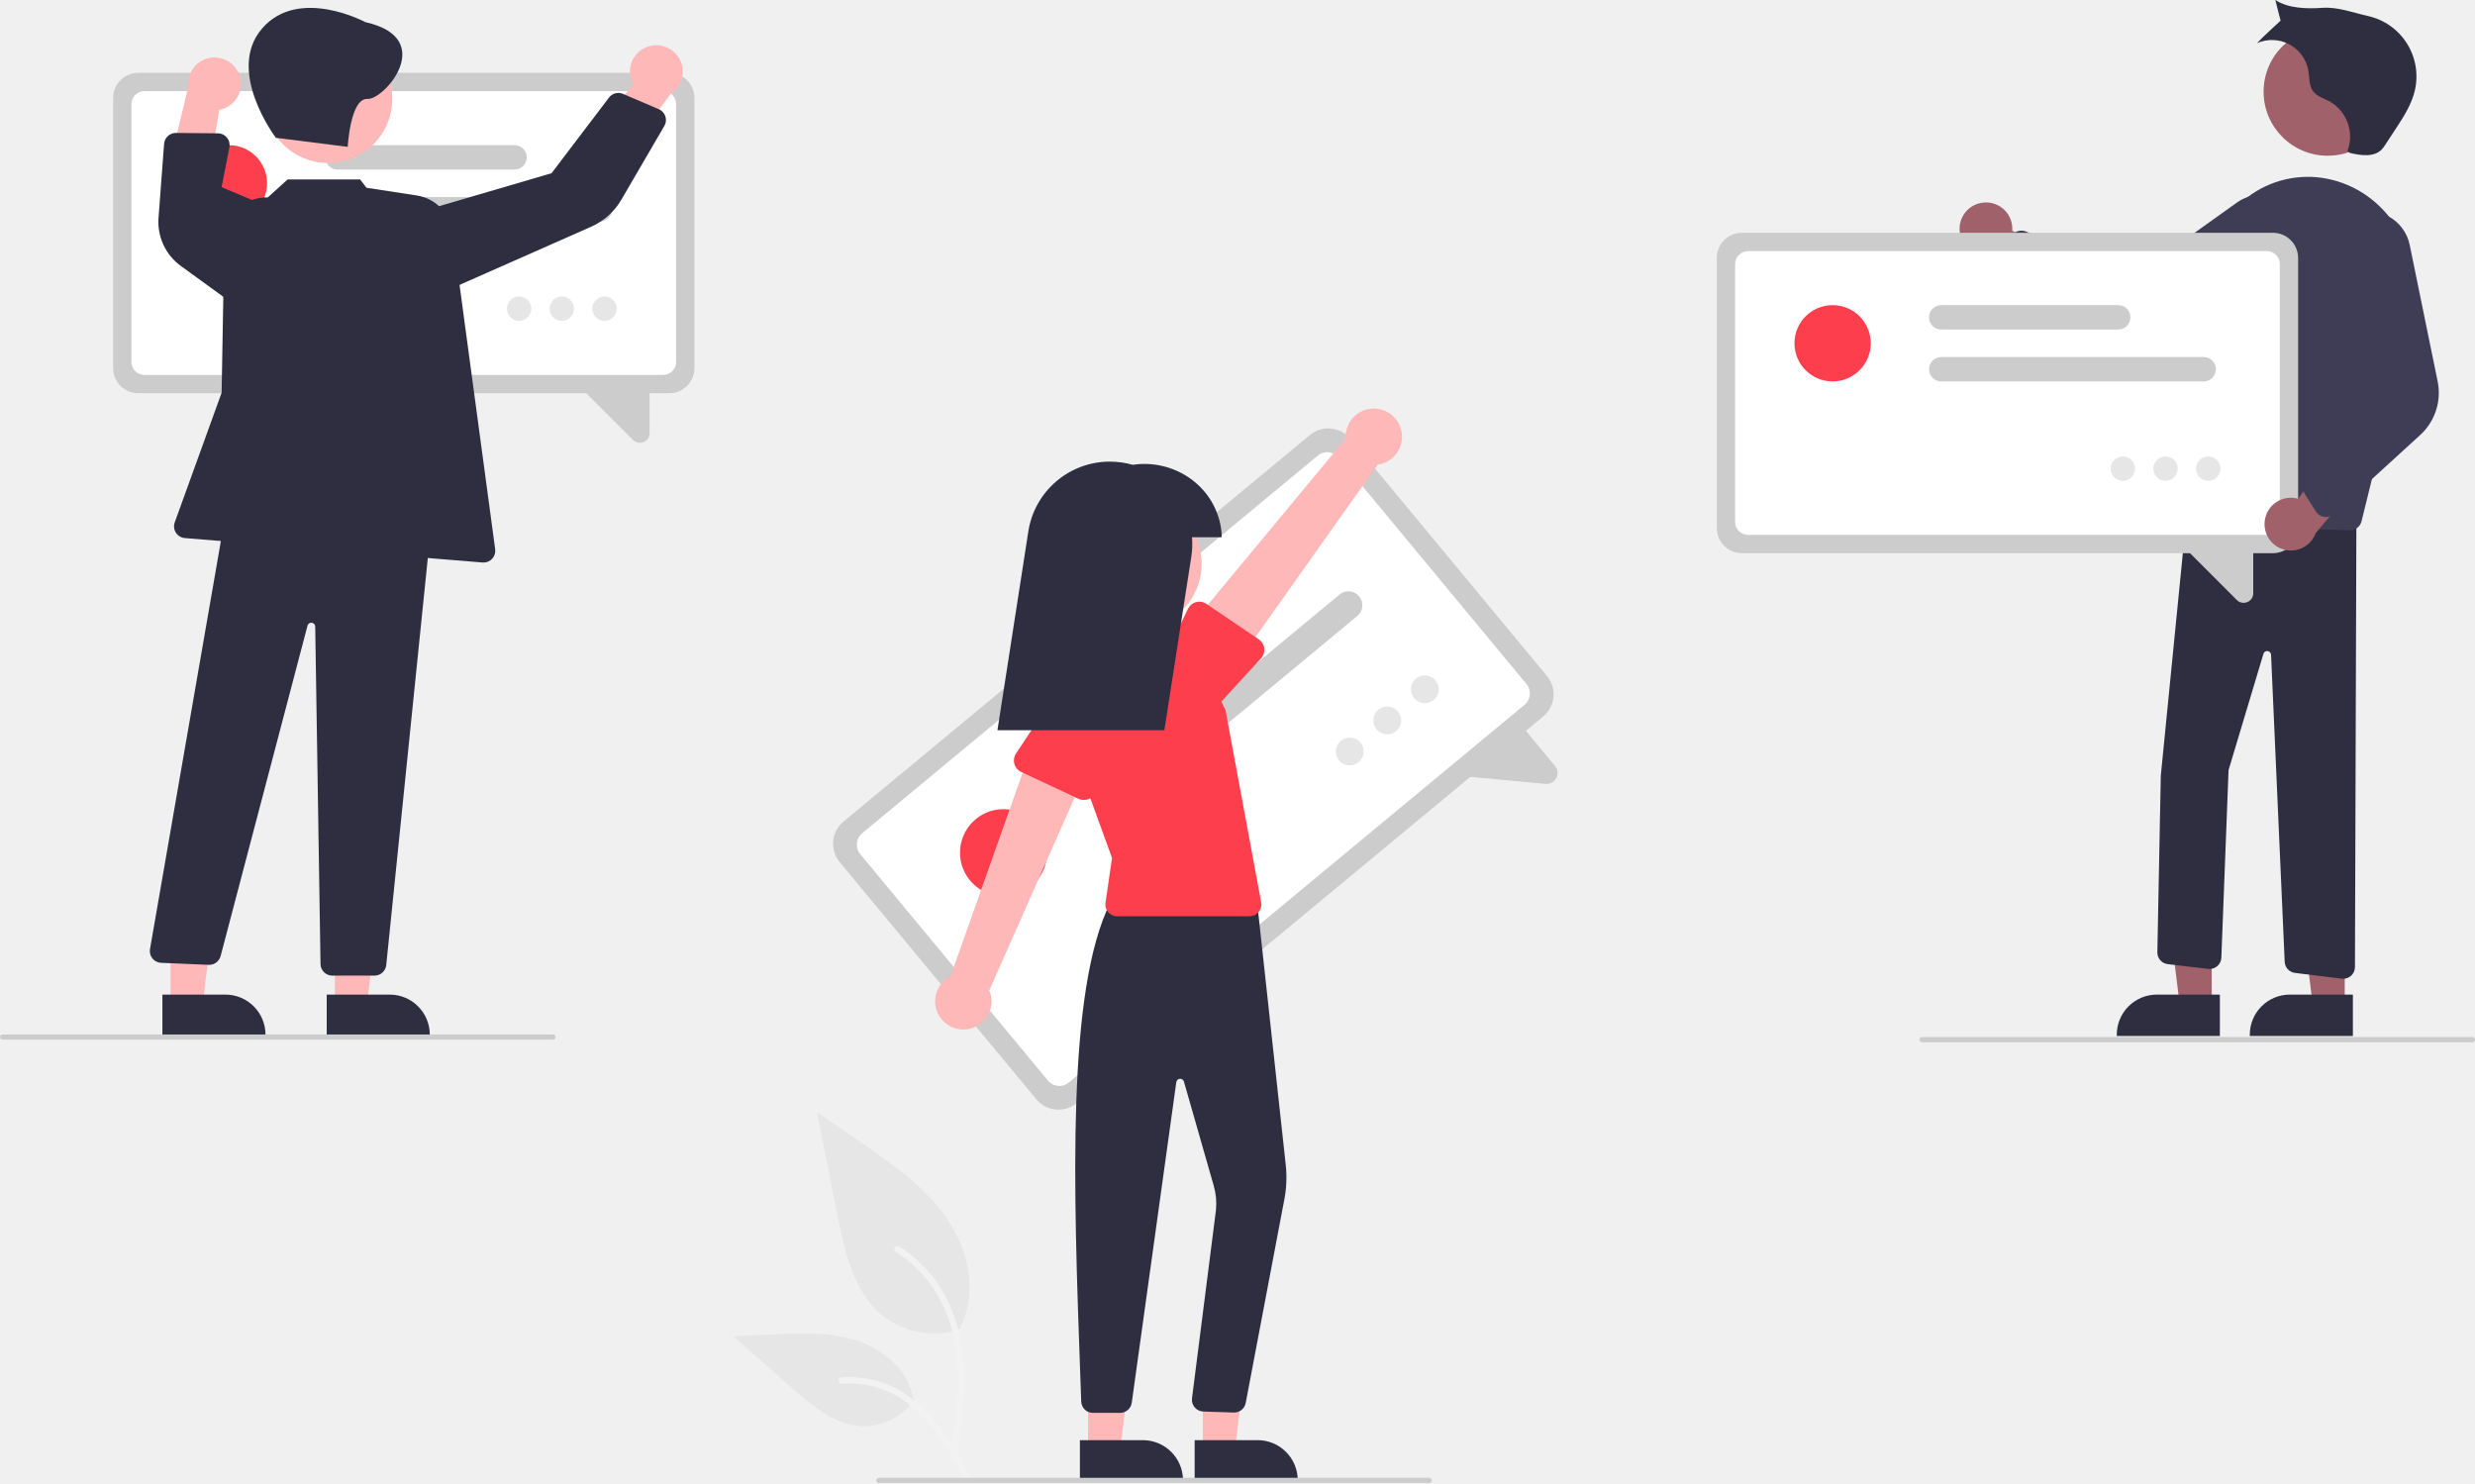
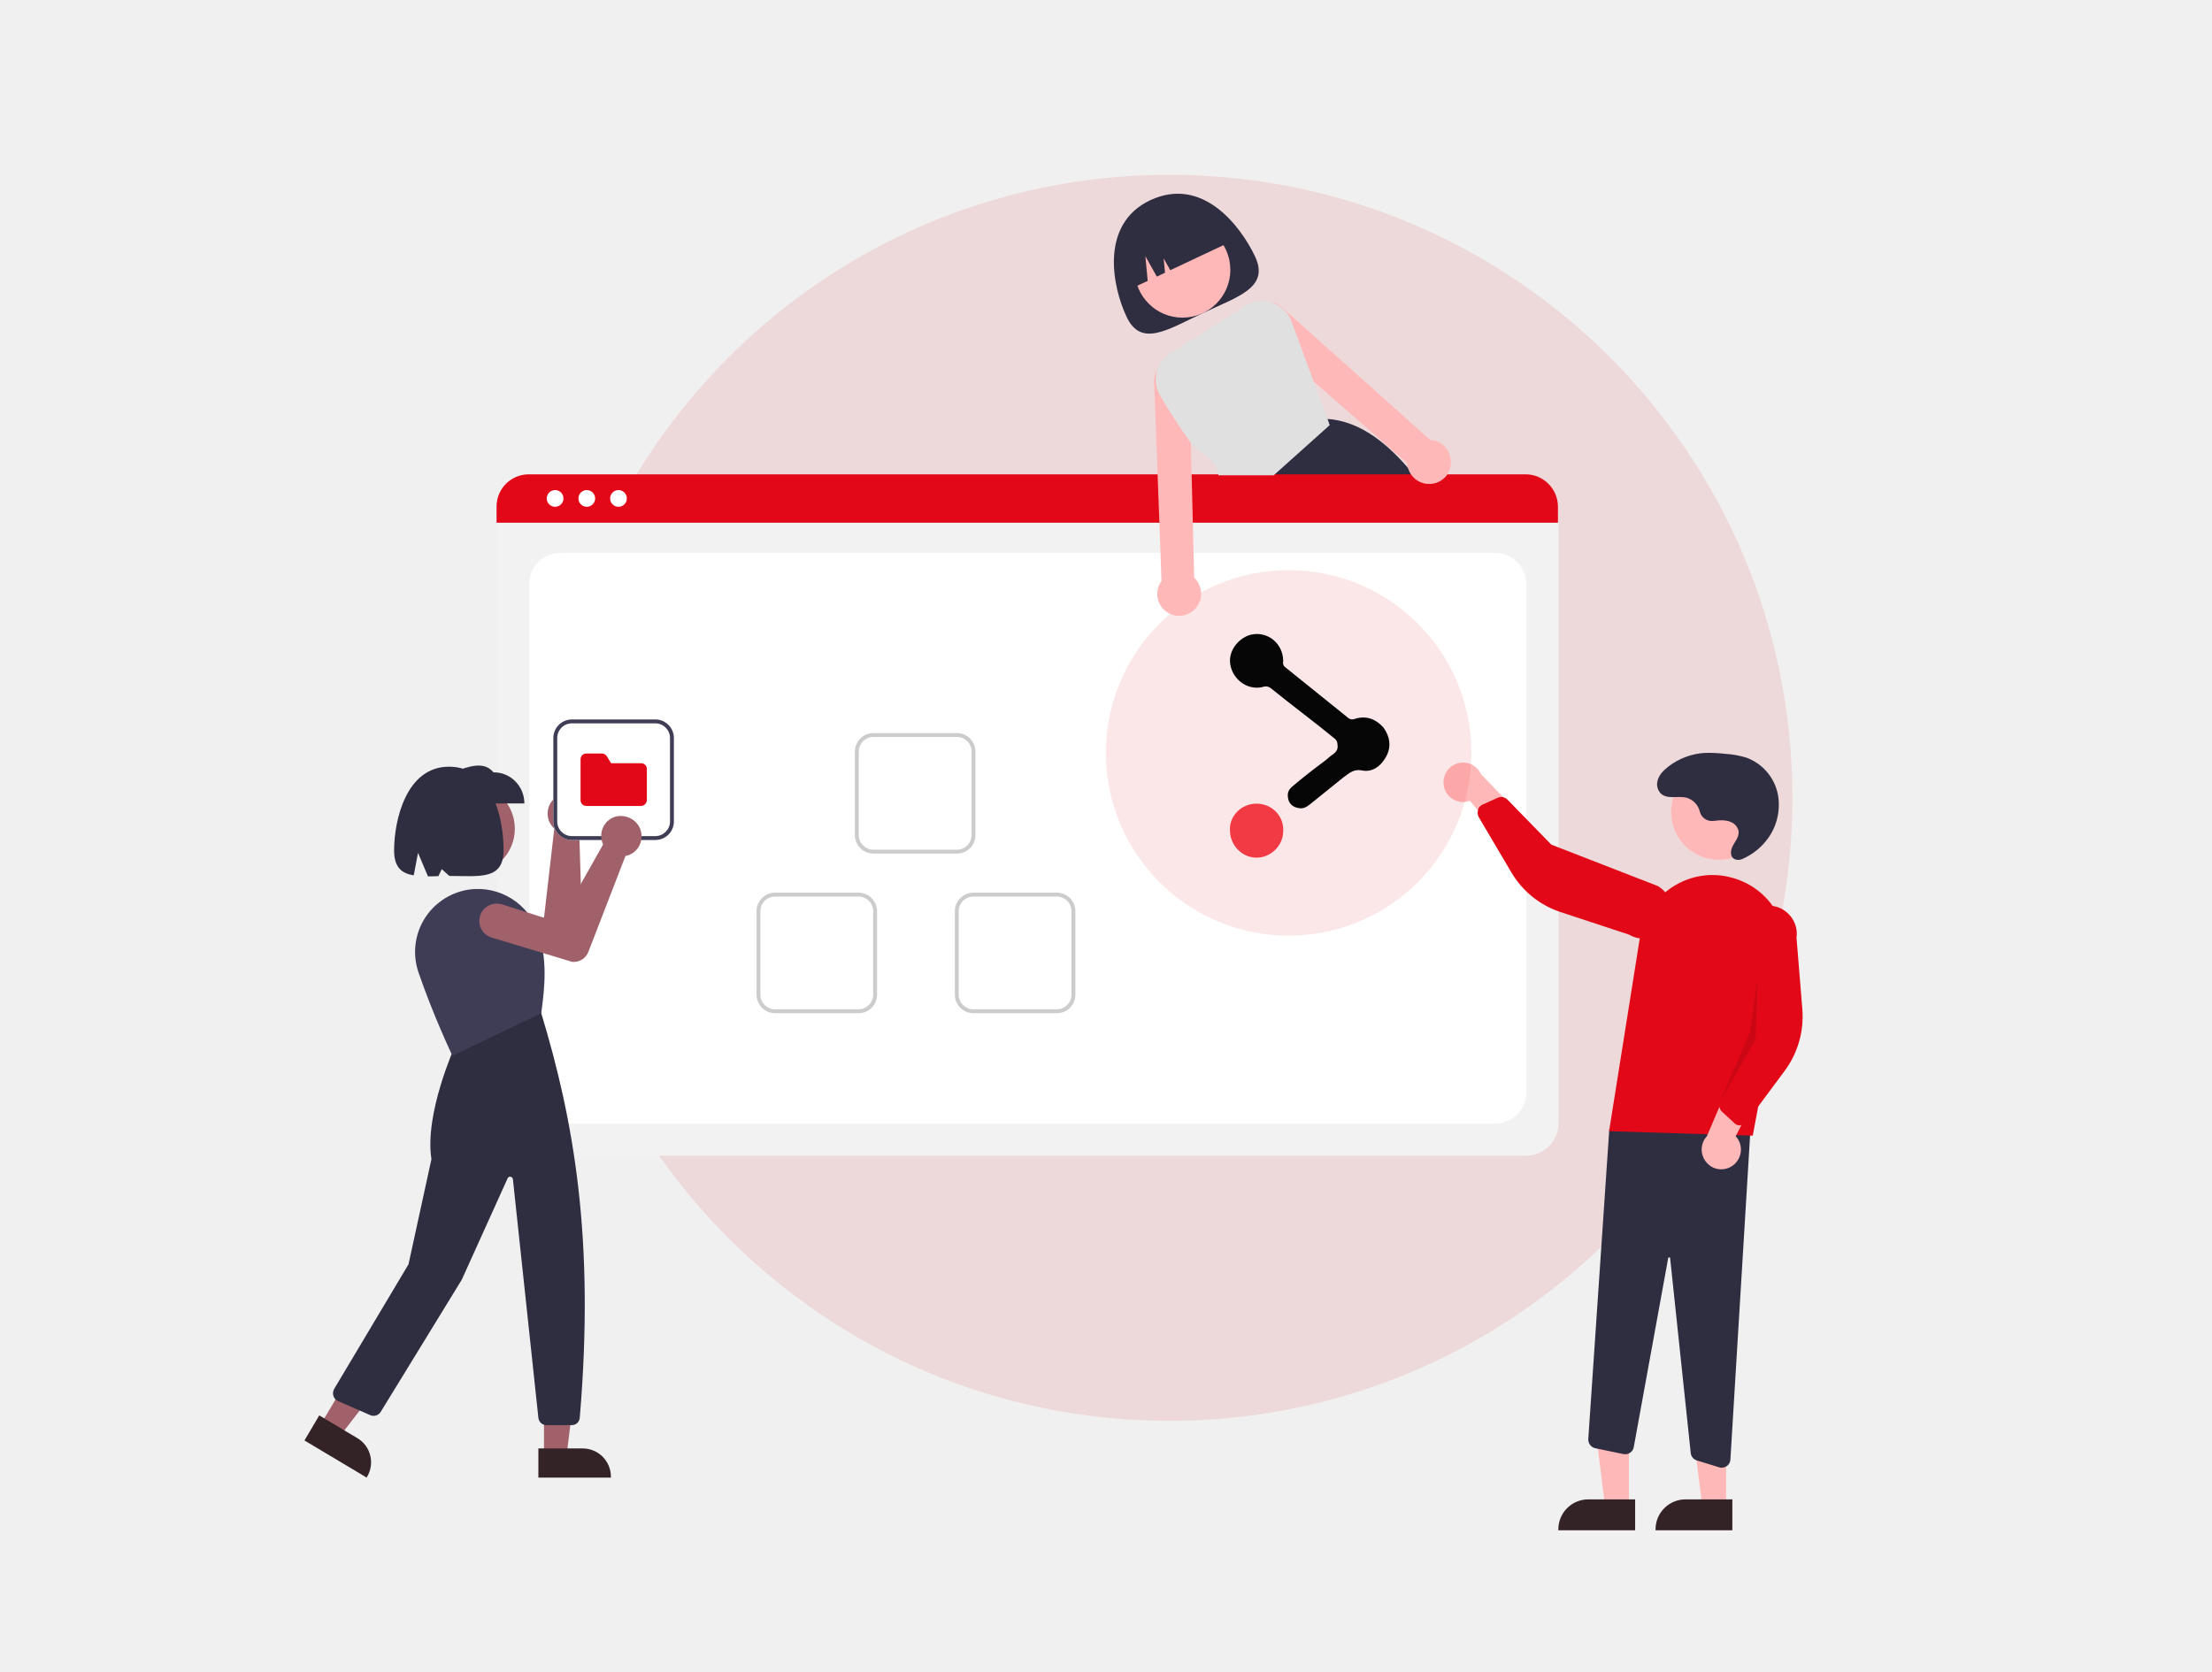
- <svg xmlns="http://www.w3.org/2000/svg" id="a953921f-4c4e-4323-8cfc-8a6ae54c37d9" data-name="Layer 1" width="949" height="568.653" viewBox="0 0 949 568.653">
-   <path d="M493.954,675.174a31.517,31.517,0,0,1-30.435-5.361c-10.66-8.947-14.002-23.687-16.721-37.336l-8.043-40.37,16.84,11.595c12.11,8.339,24.493,16.944,32.878,29.023s12.045,28.566,5.308,41.635" transform="translate(-125.5 -165.6736)" fill="#e6e6e6" />
-   <path d="M492.515,724.05c1.704-12.415,3.457-24.99,2.261-37.538-1.062-11.144-4.462-22.029-11.383-30.953a51.491,51.491,0,0,0-13.211-11.971c-1.321-.834-2.537,1.26-1.222,2.09a48.952,48.952,0,0,1,19.363,23.363c4.216,10.722,4.893,22.411,4.166,33.801-.439,6.888-1.37,13.731-2.309,20.565a1.254,1.254,0,0,0,.845,1.489,1.218,1.218,0,0,0,1.489-.845Z" transform="translate(-125.5 -165.6736)" fill="#f2f2f2" />
-   <path d="M476.098,702.081a23.201,23.201,0,0,1-20.215,10.433c-10.233-.486-18.764-7.628-26.444-14.408l-22.715-20.056,15.034-.719c10.811-.517,21.901-1,32.199,2.334s19.794,11.358,21.677,22.016" transform="translate(-125.5 -165.6736)" fill="#e6e6e6" />
-   <path d="M497.332,731.187c-8.204-14.516-17.719-30.648-34.722-35.805a38.746,38.746,0,0,0-14.604-1.508c-1.551.134-1.163,2.524.384,2.39a35.996,35.996,0,0,1,23.306,6.166c6.572,4.473,11.688,10.692,16.019,17.287,2.653,4.039,5.029,8.25,7.405,12.455.759,1.344,2.979.374,2.211-.986Z" transform="translate(-125.5 -165.6736)" fill="#f2f2f2" />
-   <path d="M717.213,440.397,538.36,588.632a11.027,11.027,0,0,1-15.508-1.452L447.457,496.211a11.027,11.027,0,0,1,1.452-15.508L627.761,332.469A11.027,11.027,0,0,1,643.27,333.92L718.665,424.889A11.027,11.027,0,0,1,717.213,440.397Z" transform="translate(-125.5 -165.6736)" fill="#ccc" />
-   <path d="M710.046,435.934,535.304,580.76a5.68,5.68,0,0,1-7.989-.748l-71.987-86.857a5.68,5.68,0,0,1,.748-7.989L630.817,340.34a5.68,5.68,0,0,1,7.989.748l71.987,86.857A5.68,5.68,0,0,1,710.046,435.934Z" transform="translate(-125.5 -165.6736)" fill="#fff" />
-   <path d="M718.101,466.25l-35.94-3.364,25.723-20.245,13.857,16.719a4.152,4.152,0,0,1,.482,4.661,4.279,4.279,0,0,1-1.051,1.302A4.16,4.16,0,0,1,718.101,466.25Z" transform="translate(-125.5 -165.6736)" fill="#ccc" />
-   <path d="M645.928,401.875l-88.399,73.265a5.34,5.34,0,1,1-6.815-8.223l88.399-73.265a5.34,5.34,0,1,1,6.815,8.223Z" transform="translate(-125.5 -165.6736)" fill="#ccc" />
-   <path d="M602.664,408.255l-59.618,49.411a5.34,5.34,0,1,1-6.815-8.223l59.618-49.411a5.34,5.34,0,0,1,6.815,8.223Z" transform="translate(-125.5 -165.6736)" fill="#ccc" />
-   <circle cx="384.787" cy="326.947" r="16.688" fill="#fd3f4d" />
-   <circle cx="517.532" cy="288.156" r="5.34" fill="#e6e6e6" />
-   <circle cx="531.923" cy="276.229" r="5.34" fill="#e6e6e6" />
-   <circle cx="546.313" cy="264.302" r="5.34" fill="#e6e6e6" />
-   <polygon points="461.198 556.214 473.458 556.213 479.29 508.925 461.196 508.926 461.198 556.214" fill="#ffb8b8" />
-   <path d="M583.571,717.885l24.144-.001h.001a15.386,15.386,0,0,1,15.386,15.386v.5l-39.531.001Z" transform="translate(-125.5 -165.6736)" fill="#2f2e41" />
-   <polygon points="417.198 556.214 429.458 556.213 435.29 508.925 417.196 508.926 417.198 556.214" fill="#ffb8b8" />
-   <path d="M539.571,717.885l24.144-.001h.001a15.386,15.386,0,0,1,15.386,15.386v.5l-39.531.001Z" transform="translate(-125.5 -165.6736)" fill="#2f2e41" />
-   <path d="M555.001,707.419h-.002l-10.426-.003a4.482,4.482,0,0,1-4.495-4.338l-.328-9.121c-2.635-72.94-5.361-148.364,11.517-182.265l.132-.267,55.88-2.022,11.219,102.911a44.621,44.621,0,0,1-.52,13.164L603.148,703.627a4.499,4.499,0,0,1-4.597,3.658l-11.71-.38a4.502,4.502,0,0,1-4.302-4.943l9.199-72.279a24.702,24.702,0,0,0-.835-9.284l-11.44-39.994a1.5,1.5,0,0,0-2.928.206L559.458,703.538A4.518,4.518,0,0,1,555.001,707.419Z" transform="translate(-125.5 -165.6736)" fill="#2f2e41" />
-   <circle cx="436.183" cy="216.281" r="24.561" fill="#ffb8b8" />
-   <path d="M604.66,517h-50.823a4.5,4.5,0,0,1-4.453-5.15l2.511-17.196-14.744-40.554a29.844,29.844,0,0,1,24.009-39.767h0a29.73,29.73,0,0,1,31.021,16.815l3.239,6.891L609.085,511.679a4.5,4.5,0,0,1-4.425,5.32Z" transform="translate(-125.5 -165.6736)" fill="#fd3f4d" />
-   <path d="M497.374,560.136a10.743,10.743,0,0,0,7.445-14.694l39.602-89.472-22.655-5.706L489.962,540.006a10.801,10.801,0,0,0,7.412,20.13Z" transform="translate(-125.5 -165.6736)" fill="#ffb8b8" />
-   <path d="M539.06,471.971l-22.033-10.314a4.817,4.817,0,0,1-1.974-7.022l13.39-20.223a13.377,13.377,0,0,1,24.198,11.413l-6.924,23.163a4.817,4.817,0,0,1-6.657,2.982Z" transform="translate(-125.5 -165.6736)" fill="#fd3f4d" />
-   <path d="M662.575,329.897a10.743,10.743,0,0,1-8.809,13.919L597.197,423.651,580.695,407.115l60.794-73.275a10.801,10.801,0,0,1,21.086-3.943Z" transform="translate(-125.5 -165.6736)" fill="#ffb8b8" />
-   <path d="M610.279,414.281a4.812,4.812,0,0,1-1.235,3.816l-16.349,17.809a13.377,13.377,0,0,1-22.195-14.939L581.012,399.109a4.817,4.817,0,0,1,7.042-1.9l20.142,13.643A4.811,4.811,0,0,1,610.279,414.281Z" transform="translate(-125.5 -165.6736)" fill="#fd3f4d" />
-   <path d="M593.955,371.674a25.26,25.26,0,0,0-.918-6.576c-3.957-14.622-18.565-23.399-33.225-21.196a31.7,31.7,0,0,0-8.769-1.228h0a31.621,31.621,0,0,0-31.246,26.767l-11.842,76.233h64l10.334-66.526a31.777,31.777,0,0,0,.269-7.474Z" transform="translate(-125.5 -165.6736)" fill="#2f2e41" />
-   <path d="M673.5,734.326h-211a1,1,0,1,1,0-2h211a1,1,0,0,1,0,2Z" transform="translate(-125.5 -165.6736)" fill="#ccc" />
-   <path d="M886.07,243.341a10.056,10.056,0,0,1,10.986,10.819l32.707,14.395-15.602,10.071-28.667-15.214a10.11,10.11,0,0,1,.576-20.071Z" transform="translate(-125.5 -165.6736)" fill="#a0616a" />
-   <circle cx="892.502" cy="35.15" r="24.561" fill="#a0616a" />
-   <polygon points="848.05 385.364 835.79 385.363 829.958 338.075 848.052 338.076 848.05 385.364" fill="#a0616a" />
-   <path d="M976.676,562.921l-39.531-.001v-.5a15.386,15.386,0,0,1,15.386-15.386h.001l24.144.001Z" transform="translate(-125.5 -165.6736)" fill="#2f2e41" />
-   <polygon points="899.05 385.364 886.79 385.363 880.958 338.075 899.052 338.076 899.05 385.364" fill="#a0616a" />
-   <path d="M1027.676,562.921l-39.531-.001v-.5a15.386,15.386,0,0,1,15.386-15.386h.001l24.144.001Z" transform="translate(-125.5 -165.6736)" fill="#2f2e41" />
-   <path d="M1023.969,540.966a4.507,4.507,0,0,1-.549-.034l-17.946-2.209a4.493,4.493,0,0,1-3.944-4.235L996.3,416.723a1.5,1.5,0,0,0-2.857-.554l-13.434,44.784L977.242,532.89a4.498,4.498,0,0,1-5.023,4.295l-15.541-1.829a4.485,4.485,0,0,1-3.973-4.557l1.319-67.714,10.529-106.292.47.018,64.022,2.468-.577,177.201a4.501,4.501,0,0,1-4.501,4.485Z" transform="translate(-125.5 -165.6736)" fill="#2f2e41" />
-   <path d="M1026.62,368.992c-.039,0-.078,0-.117-.001l-64.479-1.689a4.5,4.5,0,0,1-4.341-5.104l12.39-91.191a44.132,44.132,0,0,1,18.68-30.792,38.196,38.196,0,0,1,31.108-5.547c22.506,5.703,36.008,29.87,30.097,53.872l-18.968,77.029A4.526,4.526,0,0,1,1026.62,368.992Z" transform="translate(-125.5 -165.6736)" fill="#3f3d56" />
-   <path d="M942.03,296.578a21.822,21.822,0,0,1-11.964-3.555l-37.602-24.67a4.499,4.499,0,0,1-.799-6.856l5.665-5.98a4.484,4.484,0,0,1,4.932-1.087l42.002,16.726,38.909-27.786a16.155,16.155,0,1,1,16.446,27.678l-48.088,23.357A21.74,21.74,0,0,1,942.03,296.578Z" transform="translate(-125.5 -165.6736)" fill="#3f3d56" />
-   <path d="M1026.512,224.311c4.19.989,9.245,1.749,12.24-1.345a12.511,12.511,0,0,0,1.416-1.89l3.915-5.977c2.999-4.579,6.051-9.277,7.321-14.602a23.741,23.741,0,0,0-17.907-28.674c-5.846-1.309-11.566-3.561-17.542-3.15s-12.985.276-18-3c.313,1.46,2.003,7.913,2.003,7.913s-7.541,6.919-9.054,8.644a14.166,14.166,0,0,1,19.723,10.671c.428,2.626.177,5.538,1.737,7.693,1.484,2.05,4.145,2.768,6.382,3.952a15.563,15.563,0,0,1,6.847,19.045Z" transform="translate(-125.5 -165.6736)" fill="#2f2e41" />
-   <path d="M997.023,377.788H793.434a9.664,9.664,0,0,1-9.653-9.653V264.586a9.664,9.664,0,0,1,9.653-9.653H997.023a9.664,9.664,0,0,1,9.653,9.653V368.135A9.664,9.664,0,0,1,997.023,377.788Z" transform="translate(-125.5 -165.6736)" fill="#ccc" />
-   <path d="M994.683,370.768H795.774a4.978,4.978,0,0,1-4.973-4.973v-98.87a4.978,4.978,0,0,1,4.973-4.973H994.683a4.978,4.978,0,0,1,4.973,4.973v98.87A4.978,4.978,0,0,1,994.683,370.768Z" transform="translate(-125.5 -165.6736)" fill="#fff" />
-   <path d="M983.164,395.73l-22.37-22.37,28.68.725V393.117a3.639,3.639,0,0,1-2.282,3.415,3.75,3.75,0,0,1-1.438.291A3.646,3.646,0,0,1,983.164,395.73Z" transform="translate(-125.5 -165.6736)" fill="#ccc" />
-   <path d="M970.465,311.927H869.84a4.68,4.68,0,1,1,0-9.36H970.465a4.68,4.68,0,0,1,0,9.36Z" transform="translate(-125.5 -165.6736)" fill="#ccc" />
-   <path d="M937.703,292.036H869.84a4.68,4.68,0,1,1,0-9.36H937.703a4.68,4.68,0,1,1,0,9.36Z" transform="translate(-125.5 -165.6736)" fill="#ccc" />
-   <circle cx="702.686" cy="131.628" r="14.626" fill="#fd3f4d" />
-   <circle cx="813.955" cy="179.692" r="4.68" fill="#e6e6e6" />
-   <circle cx="830.336" cy="179.692" r="4.68" fill="#e6e6e6" />
-   <circle cx="846.716" cy="179.692" r="4.68" fill="#e6e6e6" />
-   <path d="M993.871,365.474a10.056,10.056,0,0,1,12.838-8.54l20.783-29.069,6.665,17.332-20.758,24.948a10.11,10.11,0,0,1-19.529-4.671Z" transform="translate(-125.5 -165.6736)" fill="#a0616a" />
-   <path d="M1017.678,363.906a4.536,4.536,0,0,1-.981-.025,4.489,4.489,0,0,1-3.205-2.06l-4.392-6.968a4.48,4.48,0,0,1,.168-5.048l26.602-36.553-17.291-44.576a16.07,16.07,0,0,1,8.813-20.739h0a16.154,16.154,0,0,1,22.073,11.656l10.728,52.373a21.884,21.884,0,0,1-6.651,20.454l-33.21,30.325A4.487,4.487,0,0,1,1017.678,363.906Z" transform="translate(-125.5 -165.6736)" fill="#3f3d56" />
-   <path d="M1073.5,565.326h-211a1,1,0,0,1,0-2h211a1,1,0,0,1,0,2Z" transform="translate(-125.5 -165.6736)" fill="#ccc" />
-   <path d="M382.118,316.45H178.528a9.664,9.664,0,0,1-9.653-9.653V203.247a9.664,9.664,0,0,1,9.653-9.653H382.118a9.664,9.664,0,0,1,9.653,9.653V306.797A9.664,9.664,0,0,1,382.118,316.45Z" transform="translate(-125.5 -165.6736)" fill="#ccc" />
-   <path d="M379.777,309.43H180.868a4.978,4.978,0,0,1-4.973-4.973v-98.87a4.978,4.978,0,0,1,4.973-4.973H379.777a4.978,4.978,0,0,1,4.973,4.973v98.87A4.978,4.978,0,0,1,379.777,309.43Z" transform="translate(-125.5 -165.6736)" fill="#fff" />
-   <path d="M368.258,334.392l-22.37-22.37,28.68.725v19.032a3.639,3.639,0,0,1-2.282,3.415,3.75,3.75,0,0,1-1.438.291A3.646,3.646,0,0,1,368.258,334.392Z" transform="translate(-125.5 -165.6736)" fill="#ccc" />
-   <path d="M355.559,250.588H254.934a4.68,4.68,0,1,1,0-9.36H355.559a4.68,4.68,0,0,1,0,9.36Z" transform="translate(-125.5 -165.6736)" fill="#ccc" />
-   <path d="M322.798,230.697H254.934a4.68,4.68,0,1,1,0-9.36h67.863a4.68,4.68,0,1,1,0,9.36Z" transform="translate(-125.5 -165.6736)" fill="#ccc" />
-   <circle cx="87.78" cy="70.289" r="14.626" fill="#fd3f4d" />
-   <circle cx="199.049" cy="118.353" r="4.68" fill="#e6e6e6" />
-   <circle cx="215.43" cy="118.353" r="4.68" fill="#e6e6e6" />
-   <circle cx="231.811" cy="118.353" r="4.68" fill="#e6e6e6" />
-   <path d="M373.674,183.645a10.056,10.056,0,0,0-5.31,14.476l-23.42,26.99,18.409,2.439,19.418-26.004A10.11,10.11,0,0,0,373.674,183.645Z" transform="translate(-125.5 -165.6736)" fill="#ffb8b8" />
-   <path d="M217.298,194.451a10.056,10.056,0,0,1-7.754,13.328l-5.828,35.256L190.088,230.42l7.624-31.546a10.11,10.11,0,0,1,19.586-4.423Z" transform="translate(-125.5 -165.6736)" fill="#ffb8b8" />
-   <polygon points="128.399 385.364 140.659 385.363 146.491 338.075 128.397 338.076 128.399 385.364" fill="#ffb8b8" />
-   <path d="M250.772,547.035l24.144-.001h.001a15.386,15.386,0,0,1,15.386,15.386v.5l-39.531.001Z" transform="translate(-125.5 -165.6736)" fill="#2f2e41" />
-   <polygon points="65.399 385.364 77.659 385.363 83.491 338.075 65.397 338.076 65.399 385.364" fill="#ffb8b8" />
-   <path d="M187.772,547.035l24.144-.001h.001a15.386,15.386,0,0,1,15.386,15.386v.5l-39.531.001Z" transform="translate(-125.5 -165.6736)" fill="#2f2e41" />
-   <circle cx="125.84" cy="37.947" r="24.561" fill="#ffb8b8" />
-   <path d="M248.396,535.328l-2.031-129.406a1.5,1.5,0,0,0-2.959-.324l-33.291,126.576a4.555,4.555,0,0,1-4.571,3.459l-18.29-.782a4.501,4.501,0,0,1-4.272-5.061l28.249-162.658.058-.459,78.682,3.723.513.023L273.611,535.599a4.519,4.519,0,0,1-4.487,4.166H252.895A4.518,4.518,0,0,1,248.396,535.328Z" transform="translate(-125.5 -165.6736)" fill="#2f2e41" />
-   <path d="M310.54,381.357l-114.178-9.37a4.499,4.499,0,0,1-3.864-6.015l17.981-49.712,1.035-59.003a16.181,16.181,0,0,1,16.667-15.891l7.593-6.883h27.82l2.422,3.176,19.357,2.975a16.272,16.272,0,0,1,13.58,13.833L315.368,376.272a4.501,4.501,0,0,1-4.454,5.101C310.79,381.373,310.665,381.368,310.54,381.357Z" transform="translate(-125.5 -165.6736)" fill="#2f2e41" />
-   <path d="M288.294,246.355l48.684-14.264L359.011,203.083a4.499,4.499,0,0,1,5.352-1.416l13.756,5.88a4.5,4.5,0,0,1,2.119,6.403l-16.466,28.256A25.197,25.197,0,0,1,352.119,252.629l-57.261,25.312Z" transform="translate(-125.5 -165.6736)" fill="#2f2e41" />
-   <path d="M194.893,267.691a20.865,20.865,0,0,1-8.604-18.575l2.136-28.308a4.512,4.512,0,0,1,4.488-4.161h.04l16.132.144a4.501,4.501,0,0,1,4.376,5.365l-2.993,15.271,21.36,9.025-17.987,34.993Z" transform="translate(-125.5 -165.6736)" fill="#2f2e41" />
-   <path d="M265.628,174.17s-25.685-13.83-39.685,2.492,5.334,41.848,5.334,41.848l27.548,3.474s1-18.726,7.559-18.363S293.313,180.355,265.628,174.17Z" transform="translate(-125.5 -165.6736)" fill="#2f2e41" />
-   <path d="M337.5,564.326h-211a1,1,0,0,1,0-2h211a1,1,0,0,1,0,2Z" transform="translate(-125.5 -165.6736)" fill="#ccc" />
+ <svg xmlns="http://www.w3.org/2000/svg" version="1.1" id="_x32_71e5882-3c8d-41ed-8a0a-1cb2b4d0cbc1" x="0px" y="0px" viewBox="0 0 1137.7 859.7" style="enable-background:new 0 0 1137.7 859.7;" xml:space="preserve">
+   <style type="text/css">
+ 	.st0{opacity:0.1;fill:#E20817;enable-background:new    ;}
+ 	.st1{fill:#2F2E41;}
+ 	.st2{fill:#FFB8B8;}
+ 	.st3{fill:#F2F2F2;}
+ 	.st4{fill:#FFFFFF;}
+ 	.st5{fill:#E20817;}
+ 	.st6{fill:#CCCCCC;}
+ 	.st7{fill:#332326;}
+ 	.st8{opacity:0.1;enable-background:new    ;}
+ 	.st9{fill:#E0E0E0;}
+ 	.st10{fill:#A0616A;}
+ 	.st11{fill:#3F3D56;}
+ 	.st12{fill:#060606;}
+ 	.st13{fill:#F23A44;}
+ </style>
+   <circle class="st0" cx="601.4" cy="410.4" r="320.5" />
+   <path class="st1" d="M645.5,131.9c7.5,16-8.4,20.5-26.7,29.1s-31.9,17.9-39.4,1.9s-13.6-47.7,12.2-59.9  C618.3,90.5,637.9,115.9,645.5,131.9z" />
+   <circle class="st2" cx="608.2" cy="138.8" r="24.6" />
+   <path class="st1" d="M729.9,247.7c-0.9-1.1-1.7-2.2-2.6-3.3c-1.1-1.4-2.2-2.7-3.4-4c-12.7-14.7-26.3-23.9-41.2-24.9h0l-0.2,0  l-29.7,29l-10.1,9.8l0.2,0.5l5.4,13.6h95.5C739.6,261.2,734.9,254.3,729.9,247.7z" />
+   <path class="st1" d="M581.5,148.6L581.5,148.6l8.8-4.1l-1.2-12.7l5.9,10.5l4.2-2l-0.7-7.4l3.4,6.1l31.2-14.7l0,0  c-6.1-13-21.6-18.6-34.6-12.5l-4.5,2.1C581,120.2,575.4,135.6,581.5,148.6z" />
+   <path class="st3" d="M785,594.5H272.2c-9.1,0-16.5-7.4-16.5-16.5V269.8c0-6.7,5.4-12.1,12.1-12.1h521.5c6.8,0,12.3,5.5,12.3,12.3  V578C801.5,587.1,794.1,594.5,785,594.5z" />
+   <path class="st4" d="M288.2,578H769c8.8,0,16-7.2,16-16V300.4c0-8.8-7.2-16-16-16H288.2c-8.8,0-16,7.2-16,16V562  C272.2,570.8,279.3,578,288.2,578z" />
+   <path class="st5" d="M801.3,268.9H255.4v-8.4c0-9.1,7.4-16.5,16.6-16.5h512.7c9.1,0,16.5,7.4,16.6,16.5V268.9z" />
+   <circle class="st4" cx="285.5" cy="256.4" r="4.3" />
+   <circle class="st4" cx="301.8" cy="256.4" r="4.3" />
+   <circle class="st4" cx="318.1" cy="256.4" r="4.3" />
+   <path class="st6" d="M543.6,521.2h-43c-5.2,0-9.5-4.3-9.5-9.5v-43c0-5.2,4.3-9.5,9.5-9.5h43c5.2,0,9.5,4.3,9.5,9.5v43  C553.1,517,548.8,521.2,543.6,521.2z M500.6,461.2c-4.1,0-7.5,3.4-7.5,7.5v43c0,4.1,3.4,7.5,7.5,7.5h43c4.1,0,7.5-3.4,7.5-7.5v-43  c0-4.1-3.4-7.5-7.5-7.5H500.6z" />
+   <path class="st6" d="M492.2,439.1h-43c-5.2,0-9.5-4.3-9.5-9.5v-43c0-5.2,4.3-9.5,9.5-9.5h43c5.2,0,9.5,4.3,9.5,9.5v43  C501.7,434.9,497.4,439.1,492.2,439.1z M449.2,379.1c-4.1,0-7.5,3.4-7.5,7.5v43c0,4.1,3.4,7.5,7.5,7.5h43c4.1,0,7.5-3.4,7.5-7.5v-43  c0-4.1-3.4-7.5-7.5-7.5H449.2z" />
+   <path class="st6" d="M441.6,521.2h-43c-5.2,0-9.5-4.3-9.5-9.5v-43c0-5.2,4.3-9.5,9.5-9.5h43c5.2,0,9.5,4.3,9.5,9.5v43  C451.1,517,446.8,521.2,441.6,521.2z M398.6,461.2c-4.1,0-7.5,3.4-7.5,7.5v43c0,4.1,3.4,7.5,7.5,7.5h43c4.1,0,7.5-3.4,7.5-7.5v-43  c0-4.1-3.4-7.5-7.5-7.5H398.6z" />
+   <polygon class="st2" points="837.8,775.3 825.6,775.3 819.7,728.1 837.8,728.1 " />
+   <path class="st7" d="M841,787.2l-39.5,0v-0.5c0-8.5,6.9-15.4,15.4-15.4c0,0,0,0,0,0h0l24.1,0L841,787.2z" />
+   <polygon class="st2" points="887.8,775.3 875.6,775.3 869.7,728.1 887.8,728.1 " />
+   <path class="st7" d="M891,787.2l-39.5,0v-0.5c0-8.5,6.9-15.4,15.4-15.4c0,0,0,0,0,0h0l24.1,0L891,787.2z" />
+   <path class="st1" d="M884.2,754.8l-11.4-3.5c-1.7-0.5-3-2-3.2-3.8L859,647.2c0-0.3-0.2-0.4-0.5-0.4c-0.3,0-0.5,0.2-0.5,0.4  l-17.7,97.2c-0.4,2.4-2.8,4.1-5.2,3.6c0,0-0.1,0-0.1,0l-14.5-3c-2.2-0.5-3.7-2.5-3.6-4.7L827.7,581l73.1-7.9L890,750.8  c-0.1,2.4-2.1,4.2-4.5,4.2C885,755,884.6,755,884.2,754.8z" />
+   <circle class="st2" cx="884.1" cy="417.7" r="24.6" />
+   <path class="st5" d="M827.6,581.9l15.9-99.9c3.3-20.6,22.7-34.7,43.3-31.4c1.6,0.3,3.1,0.6,4.7,1.1l0,0  c18.7,5.4,30.2,24.1,26.6,43.3l-16.6,89.2L827.6,581.9z" />
+   <path class="st2" d="M890.9,599.8c4.6-3.1,5.9-9.3,2.9-13.9c-0.3-0.5-0.7-1-1.1-1.4l16.4-31.8l-18.5,2l-12.7,29.8  c-3.8,4.1-3.5,10.5,0.6,14.3C881.8,602,887,602.4,890.9,599.8L890.9,599.8z" />
+   <path class="st5" d="M894.4,578.9c-0.9-0.1-1.8-0.5-2.4-1.2l-6.3-5.8c-1.4-1.3-1.8-3.3-1.1-5.1l12.5-29.7l-1.8-58.7  c1.1-7.9,8.4-13.5,16.3-12.4c7.9,1.1,13.5,8.4,12.4,16.3c0,0,0,0,0,0l3,36.9c0.9,11.2-2.3,22.4-8.9,31.4l-19.6,26.4  c-0.8,1-1.9,1.7-3.2,1.8C895.1,578.9,894.7,578.9,894.4,578.9z" />
+   <path class="st2" d="M742.6,404.3c1,5.5,6.3,9.1,11.7,8.1c0.6-0.1,1.2-0.3,1.7-0.5l22.8,27.5l5.4-17.8l-22.5-23.4  c-2.3-5.1-8.3-7.3-13.4-5C744.1,395.1,741.8,399.7,742.6,404.3z" />
+   <path class="st5" d="M760.5,415.7c0.5-0.8,1.2-1.4,2-1.8l7.8-3.5c1.7-0.8,3.8-0.4,5.1,1l22.5,23.1l54.8,21.3  c6.9,4.1,9.2,13,5.1,19.9s-13,9.2-19.9,5.1c0,0,0,0,0,0l-35.2-11.6c-10.7-3.5-19.7-10.8-25.4-20.5l-16.7-28.3  c-0.6-1.1-0.8-2.4-0.4-3.6C760.2,416.3,760.4,416,760.5,415.7z" />
+   <polygon class="st8" points="904,502.8 903,534.8 884.6,566.9 900,531.2 " />
+   <path class="st1" d="M881.3,422.3c-3.2,0.4-6.2-1.6-7-4.7c-0.8-3.5-3.5-6.3-7-7.3c-4.5-1-10,1.1-13.3-2.3c-1.4-1.6-2-3.8-1.6-5.8  c0.6-3.3,3-5.8,5.6-7.8c5.4-4.2,12-6.7,18.9-7.1c3.5-0.1,7.1,0.1,10.6,0.5c3.7,0.2,7.3,0.9,10.9,2c8.2,3.1,14.2,10.1,16,18.7  c1.6,8.5-0.6,17.4-6.1,24.1c-3.2,4-7.4,7.2-12.2,9.3c-1.1,0.5-2.4,0.6-3.6,0.2c-3-1.2-2.5-4.8-1.1-7.3c1.4-2.6,3.7-5.1,2.5-8.3  c-0.6-1.5-1.7-2.7-3.1-3.4C887.8,421.6,884.5,421.9,881.3,422.3L881.3,422.3z" />
+   <circle class="st0" cx="662.8" cy="387.3" r="94" />
+   <path class="st2" d="M744.5,231.6c-1.6-2.6-4.2-4.5-7.2-5.1c-0.5-0.1-1.1-0.2-1.7-0.2l-76.2-68.1c-1.5-1.5-3.5-2.5-5.6-2.7  c-0.4,0-0.8-0.1-1.3,0c-5,0.2-8.9,4.5-8.6,9.5c0.1,2.3,1.1,4.4,2.7,6l29.2,25.4l47.9,41.8c0,0.8,0.2,1.6,0.4,2.3  c1.2,4.5,5,7.9,9.7,8.4c2.1,0.2,4.2-0.1,6.1-1c1.5-0.7,2.8-1.7,3.9-3c0.1-0.1,0.2-0.2,0.3-0.4C746.8,240.7,747,235.6,744.5,231.6  L744.5,231.6z" />
+   <path class="st2" d="M614.2,297.2l-0.7-28.9l-0.6-23.9l-0.4-16.8l-0.8-32.7c-0.5-5-4.9-8.6-9.8-8.2c-2.3,0.2-4.4,1.3-5.9,2.9  c-0.3,0.3-0.5,0.6-0.8,1c-1.2,1.8-1.8,3.9-1.6,6.1l1.8,47.7l0.9,24l1.1,30.5c-0.3,0.4-0.6,0.9-0.9,1.4c-1.4,2.7-1.7,5.9-0.7,8.8  c2,5.9,8.4,9.1,14.3,7.1c0.4-0.1,0.8-0.3,1.2-0.5c5.6-2.7,8.1-9.4,5.4-15C616.2,299.4,615.3,298.2,614.2,297.2L614.2,297.2z" />
+   <path class="st9" d="M682.8,215.5l-7.1-19.1l-11.4-31c-1.7-4.6-5.3-8.1-10-9.7c-0.2-0.1-0.4-0.1-0.5-0.2c-4.5-1.4-9.3-0.7-13.2,1.8  L602,181.7c-7.3,4.6-9.7,14.3-5.3,21.8c4.8,8.3,10.1,16.4,15.7,24.2c4.5,6.1,12.9,6.8,14.3,16.8h28.4l28.8-25.8L682.8,215.5z" />
+   <circle class="st10" cx="241.6" cy="426.3" r="23.2" />
+   <path class="st10" d="M298.5,410.4c0.2,0.2,0.4,0.4,0.7,0.6c4.2,3.9,4.4,10.5,0.4,14.7c-0.3,0.3-0.6,0.6-0.9,0.8  c-0.3,0.2-0.5,0.4-0.8,0.6l1.6,52.9c0.1,3.6-2.2,6.8-5.5,7.9l-0.1,0l-43,4.6c-4.9,0.5-9.3-3-9.8-7.9c-0.5-4.9,3-9.3,7.9-9.8  c0.1,0,0.1,0,0.2,0l30.6-2.7l5.3-45.9c-0.3-0.3-0.7-0.6-1-1c-3.7-4.4-3.1-10.9,1.2-14.6C289.2,407.4,294.7,407.3,298.5,410.4  L298.5,410.4z" />
+   <polygon class="st10" points="279.8,748.8 291.4,748.8 296.9,704.2 279.8,704.2 " />
+   <path class="st7" d="M276.9,745.1l22.8,0h0c8,0,14.5,6.5,14.5,14.5c0,0,0,0,0,0v0.5l-37.3,0L276.9,745.1z" />
+   <polygon class="st10" points="164.9,732.8 174.8,738.8 202.3,703.2 187.7,694.5 " />
+   <path class="st7" d="M164.2,728.1l19.6,11.7l0,0c6.9,4.1,9.1,13,5,19.9c0,0,0,0,0,0l-0.2,0.4l-32-19.1L164.2,728.1z" />
+   <path class="st1" d="M294.1,733.1h-13c-2.2,0-4-1.6-4.2-3.8l-13.1-122.7c-0.1-0.8-0.8-1.3-1.6-1.3c-0.5,0.1-0.9,0.4-1.1,0.8  l-23.6,52.2l-41.7,68c-1.1,1.8-3.4,2.5-5.3,1.7l-16.7-7.3c-2.1-0.9-3.1-3.5-2.2-5.6c0.1-0.2,0.2-0.3,0.2-0.5l38.3-64.2l11.8-54.1  c-3.7-23.5,12.2-58.3,12.3-58.7l0.1-0.2l43.7-17.1l0.2,0.3c17.2,56.5,27.7,117.3,20,208.6C298.1,731.4,296.3,733.1,294.1,733.1z" />
+   <path class="st11" d="M232.7,543.1l-0.2-0.4c-0.1-0.2-9.8-20.7-17.3-42.6c-2.9-8.6-2.1-17.9,2.2-25.9c4.4-8,11.9-13.8,20.8-16l0,0  c15.7-3.8,31.9,4.6,37.9,19.6c5.9,14.8,4,30.7,2.3,43.2l0,0.2l-0.2,0.1L232.7,543.1z" />
+   <path class="st1" d="M269.7,413.3H233v-16c8.1-3.2,16-5.9,20.8,0C262.6,397.2,269.7,404.4,269.7,413.3L269.7,413.3z" />
+   <path class="st1" d="M230.9,394.4c-22,0-28.2,27.6-28.2,43.1c0,8.7,3.9,11.8,10.1,12.8l2.2-11.6l5.1,12.1c1.7,0,3.6,0,5.4-0.1  l1.7-3.6l3.9,3.5c15.4,0,27.9,2.3,27.9-13.2C259.1,422,253.7,394.4,230.9,394.4z" />
+   <path class="st4" d="M337.1,432.1h-43c-5.2,0-9.5-4.3-9.5-9.5v-43c0-5.2,4.3-9.5,9.5-9.5h43c5.2,0,9.5,4.3,9.5,9.5v43  C346.6,427.9,342.3,432.1,337.1,432.1z" />
+   <path class="st11" d="M337.1,432.1h-43c-5.2,0-9.5-4.3-9.5-9.5v-43c0-5.2,4.3-9.5,9.5-9.5h43c5.2,0,9.5,4.3,9.5,9.5v43  C346.6,427.9,342.3,432.1,337.1,432.1z M294.1,372.1c-4.1,0-7.5,3.4-7.5,7.5v43c0,4.1,3.4,7.5,7.5,7.5h43c4.1,0,7.5-3.4,7.5-7.5v-43  c0-4.1-3.4-7.5-7.5-7.5H294.1z" />
+   <path class="st5" d="M329.6,414.6h-28c-1.7,0-3-1.3-3-3v-21c0-1.7,1.3-3,3-3h7.9c1,0,2,0.5,2.6,1.4l2.2,3.6h15.4c1.7,0,3,1.3,3,3v16  C332.6,413.3,331.3,414.6,329.6,414.6z" />
+   <path class="st10" d="M328.7,425.2c0.1,0.3,0.3,0.5,0.4,0.8c2.3,5.2,0,11.4-5.3,13.7c-0.4,0.2-0.7,0.3-1.1,0.4  c-0.3,0.1-0.7,0.2-1,0.2l-19.1,49.4c-1.3,3.3-4.6,5.4-8.2,5.1l-0.1,0l-41.4-12.5c-4.7-1.4-7.4-6.4-6-11.1c1.4-4.7,6.4-7.4,11.1-6  c0.1,0,0.1,0,0.2,0l29.3,9.4l22.7-40.2c-0.2-0.4-0.4-0.8-0.5-1.3c-1.7-5.5,1.3-11.3,6.8-13C321.2,418.9,326.3,420.9,328.7,425.2  L328.7,425.2z" />
+   <g>
+     <path class="st12" d="M660,340.2c-0.4,1.5,0.4,2.7,1.5,3.4c10.3,8.4,21,16.8,31.3,25.2c1.5,1.5,3.1,1.5,4.6,0.8   c5.7-1.5,10.3,0.4,14.1,4.6c3.4,4.6,4.2,9.9,1.5,14.9c-2.7,5-7.2,8.4-12.6,7.2c-4.2-0.8-6.5,1.5-9.2,3.4   c-5.7,4.6-11.8,9.5-17.5,14.1c-1.9,1.5-3.4,2.3-5.7,1.9c-2.7-0.4-4.6-1.9-5.3-4.2c-0.8-3.1-0.4-5,2.3-7.2c5-4.2,10.3-8.4,16-12.6   c1.5-1.1,3.1-2.7,4.2-3.4c2.3-1.5,3.1-3.1,2.7-5.3c0-1.1-0.4-2.3-1.5-3.1c-10.7-8.8-22.1-17.2-32.8-25.9c-1.1-0.8-2.3-1.1-3.4-0.8   c-7.6,2.3-15.3-2.7-17.2-10.3c-1.9-7.2,3.4-14.5,10.3-16.4C652,324.5,660,331,660,340.2z" />
+     <path class="st13" d="M646.3,413.4c7.6,0,14.1,6.1,13.7,14.1c0,7.6-6.5,13.7-13.7,13.7c-7.6,0-13.7-6.5-13.7-14.1   C632.2,419.9,638.3,413.4,646.3,413.4z" />
+   </g>
</svg>
